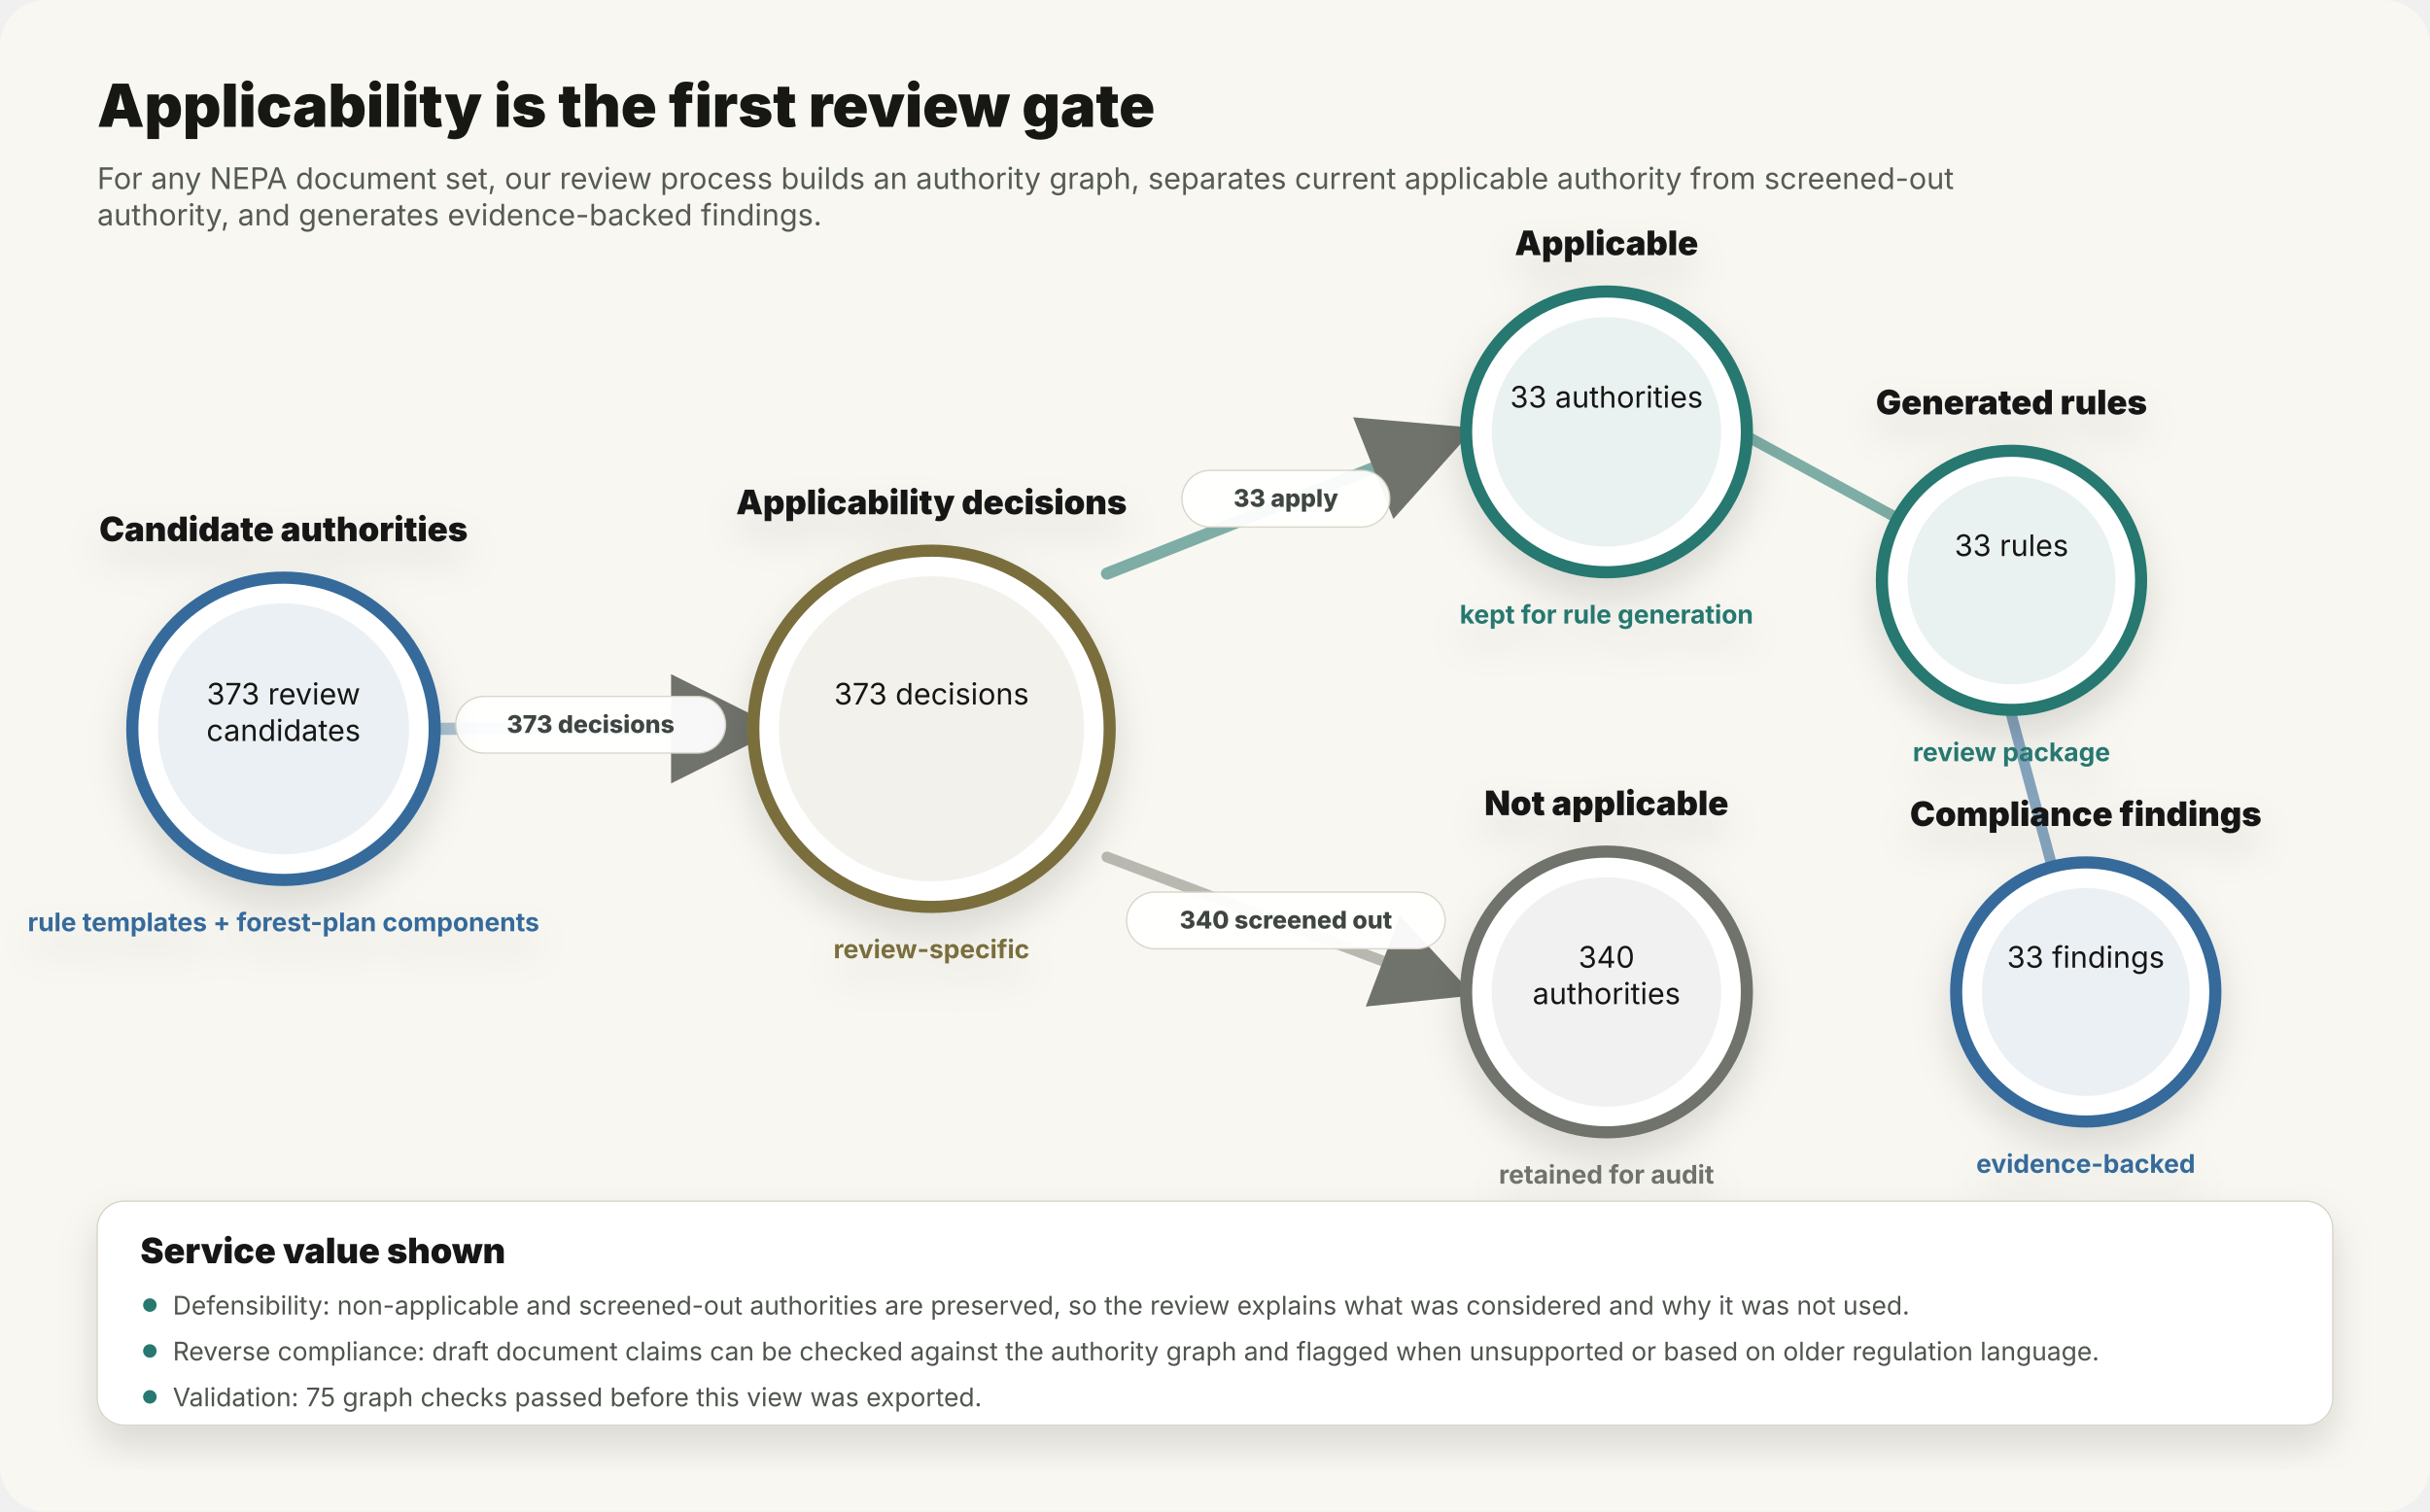
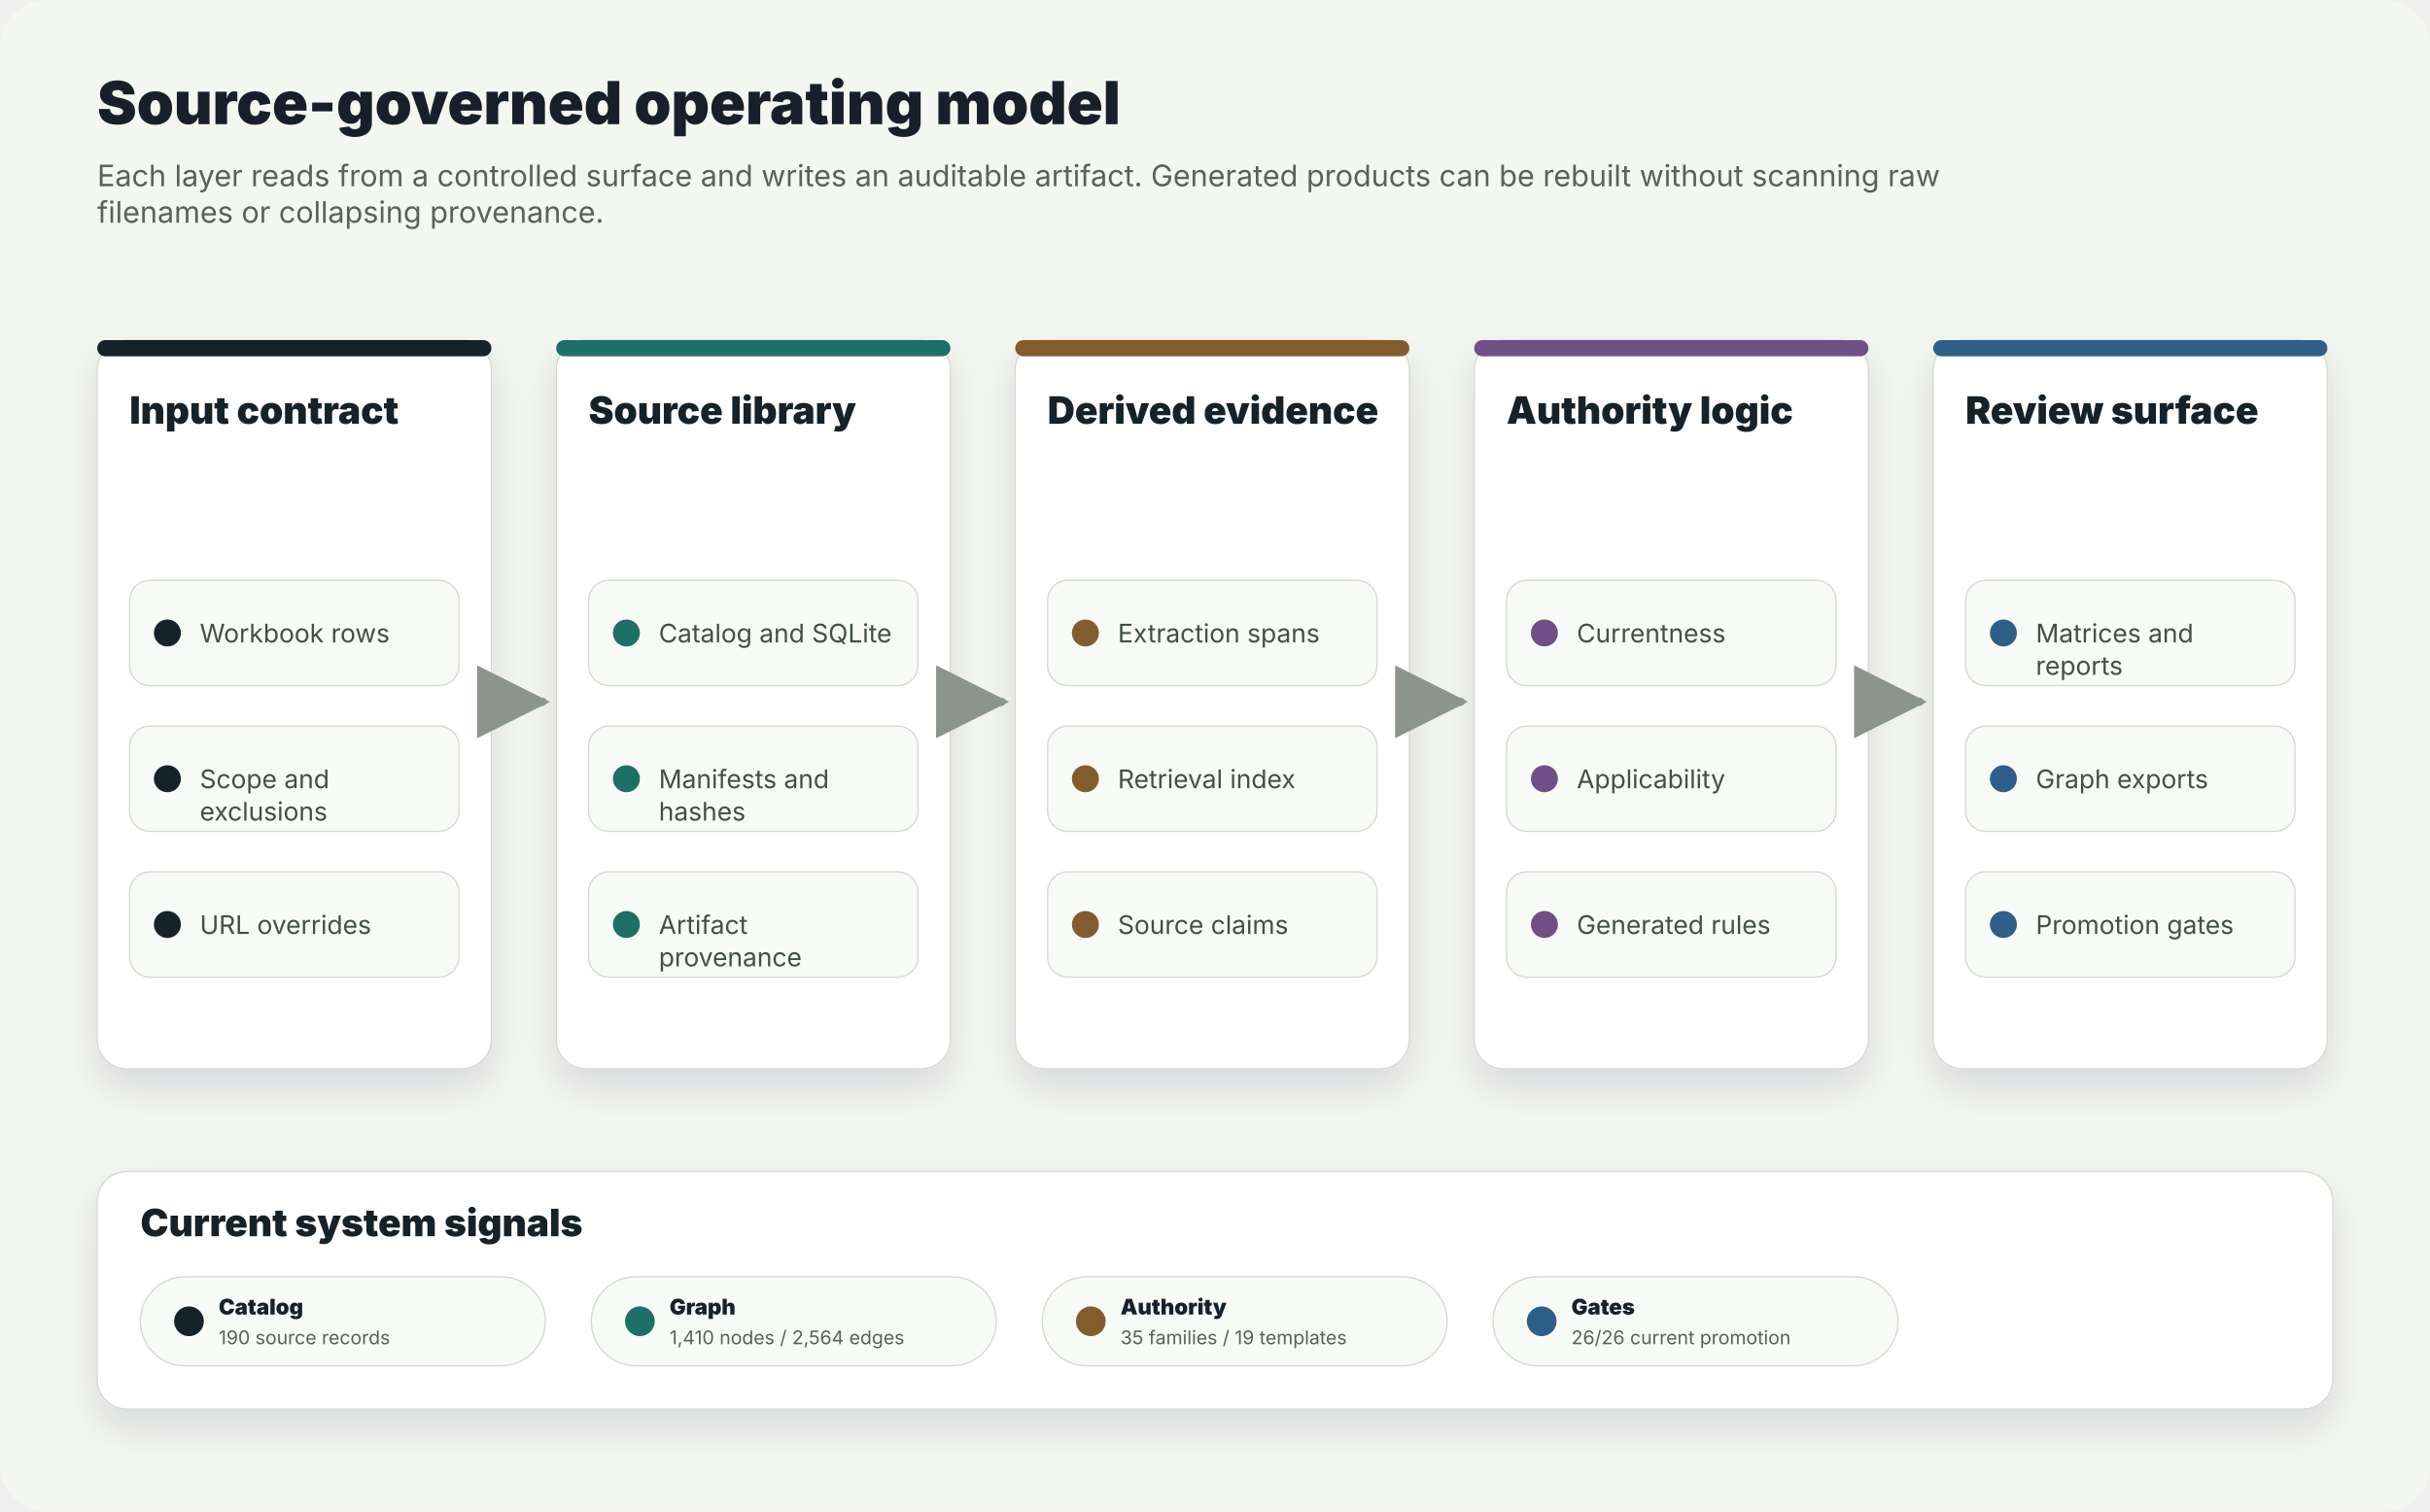
- <svg xmlns="http://www.w3.org/2000/svg" width="1800" height="1120" viewBox="0 0 1800 1120" role="img" aria-label="Applicability graph view with authority decisions">
+ <svg xmlns="http://www.w3.org/2000/svg" width="1800" height="1120" viewBox="0 0 1800 1120" role="img" aria-label="Operating model from source library to review outputs">
  <defs>
-     <filter id="serviceShadow" x="-20%" y="-20%" width="140%" height="140%">
-       <feDropShadow dx="0" dy="14" stdDeviation="14" flood-color="#141713" flood-opacity="0.13" />
+     <filter id="shadow" x="-20%" y="-20%" width="140%" height="140%">
+       <feDropShadow dx="0" dy="14" stdDeviation="14" flood-color="#17202a" flood-opacity="0.12" />
    </filter>
-     <marker id="arrowService" viewBox="0 0 10 10" refX="9" refY="5" markerWidth="9" markerHeight="9" orient="auto-start-reverse">
-       <path d="M 0 0 L 10 5 L 0 10 z" fill="#70726c" />
+     <marker id="arrow" viewBox="0 0 10 10" refX="9" refY="5" markerWidth="9" markerHeight="9" orient="auto-start-reverse">
+       <path d="M 0 0 L 10 5 L 0 10 z" fill="#8b948d" />
    </marker>
  </defs>
-   <rect width="1800" height="1120" rx="34" fill="#f8f7f1" />
-   <text x="72" y="94" font-family="Inter, Arial, sans-serif" font-size="44" font-weight="850" fill="#171713">Applicability is the first review gate</text>
-   <text x="72" y="140" text-anchor="start" font-family="Inter, Arial, sans-serif" font-size="22" fill="#555b54">For any NEPA document set, our review process builds an authority graph, separates current applicable authority from screened-out</text>
-   <text x="72" y="167" text-anchor="start" font-family="Inter, Arial, sans-serif" font-size="22" fill="#555b54">authority, and generates evidence-backed findings.</text>
-   <path d="M 305 540 L 570 540" stroke="#739bb6" stroke-width="9" stroke-linecap="round" stroke-opacity="0.58" marker-end="url(#arrowService)" />
-   <g transform="translate(337.5 516)">
-     <rect width="200" height="42" rx="21" fill="#ffffff" stroke="#d8d3c6" opacity="0.95" />
-     <text x="100" y="27" text-anchor="middle" font-family="Inter, Arial, sans-serif" font-size="18" font-weight="800" fill="#3f4540">373 decisions</text>
+   <rect width="1800" height="1120" rx="34" fill="#f4f6f2" />
+   <text x="72" y="92" font-family="Inter, Arial, sans-serif" font-size="44" font-weight="880" fill="#17202a">Source-governed operating model</text>
+   <text x="72" y="138" text-anchor="start" font-family="Inter, Arial, sans-serif" font-size="22" fill="#58615b">Each layer reads from a controlled surface and writes an auditable artifact. Generated products can be rebuilt without scanning raw</text>
+   <text x="72" y="165" text-anchor="start" font-family="Inter, Arial, sans-serif" font-size="22" fill="#58615b">filenames or collapsing provenance.</text>
+   <g transform="translate(72 252)" filter="url(#shadow)">
+     <rect width="292" height="540" rx="22" fill="#ffffff" stroke="#d4d9d0" />
+     <rect width="292" height="12" rx="6" fill="#17202a" />
+     <text x="24" y="62" text-anchor="start" font-family="Inter, Arial, sans-serif" font-size="28" font-weight="880" fill="#17202a">Input contract</text>
+     <g transform="translate(24 178)">
+       <rect width="244" height="78" rx="15" fill="#f8faf7" stroke="#d4d9d0" />
+       <circle cx="28" cy="39" r="10" fill="#17202a" />
+       <text x="52" y="46" text-anchor="start" font-family="Inter, Arial, sans-serif" font-size="19" fill="#435049">Workbook rows</text>
+     </g>
+     <g transform="translate(24 286)">
+       <rect width="244" height="78" rx="15" fill="#f8faf7" stroke="#d4d9d0" />
+       <circle cx="28" cy="39" r="10" fill="#17202a" />
+       <text x="52" y="46" text-anchor="start" font-family="Inter, Arial, sans-serif" font-size="19" fill="#435049">Scope and</text>
+       <text x="52" y="70" text-anchor="start" font-family="Inter, Arial, sans-serif" font-size="19" fill="#435049">exclusions</text>
+     </g>
+     <g transform="translate(24 394)">
+       <rect width="244" height="78" rx="15" fill="#f8faf7" stroke="#d4d9d0" />
+       <circle cx="28" cy="39" r="10" fill="#17202a" />
+       <text x="52" y="46" text-anchor="start" font-family="Inter, Arial, sans-serif" font-size="19" fill="#435049">URL overrides</text>
+     </g>
  </g>
-   <path d="M 820 425 L 1085 320" stroke="#26786f" stroke-width="9" stroke-linecap="round" stroke-opacity="0.58" marker-end="url(#arrowService)" />
-   <g transform="translate(875.5 348.5)">
-     <rect width="154" height="42" rx="21" fill="#ffffff" stroke="#d8d3c6" opacity="0.95" />
-     <text x="77" y="27" text-anchor="middle" font-family="Inter, Arial, sans-serif" font-size="18" font-weight="800" fill="#3f4540">33 apply</text>
+   <g transform="translate(412 252)" filter="url(#shadow)">
+     <rect width="292" height="540" rx="22" fill="#ffffff" stroke="#d4d9d0" />
+     <rect width="292" height="12" rx="6" fill="#1f6f68" />
+     <text x="24" y="62" text-anchor="start" font-family="Inter, Arial, sans-serif" font-size="28" font-weight="880" fill="#17202a">Source library</text>
+     <g transform="translate(24 178)">
+       <rect width="244" height="78" rx="15" fill="#f8faf7" stroke="#d4d9d0" />
+       <circle cx="28" cy="39" r="10" fill="#1f6f68" />
+       <text x="52" y="46" text-anchor="start" font-family="Inter, Arial, sans-serif" font-size="19" fill="#435049">Catalog and SQLite</text>
+     </g>
+     <g transform="translate(24 286)">
+       <rect width="244" height="78" rx="15" fill="#f8faf7" stroke="#d4d9d0" />
+       <circle cx="28" cy="39" r="10" fill="#1f6f68" />
+       <text x="52" y="46" text-anchor="start" font-family="Inter, Arial, sans-serif" font-size="19" fill="#435049">Manifests and</text>
+       <text x="52" y="70" text-anchor="start" font-family="Inter, Arial, sans-serif" font-size="19" fill="#435049">hashes</text>
+     </g>
+     <g transform="translate(24 394)">
+       <rect width="244" height="78" rx="15" fill="#f8faf7" stroke="#d4d9d0" />
+       <circle cx="28" cy="39" r="10" fill="#1f6f68" />
+       <text x="52" y="46" text-anchor="start" font-family="Inter, Arial, sans-serif" font-size="19" fill="#435049">Artifact</text>
+       <text x="52" y="70" text-anchor="start" font-family="Inter, Arial, sans-serif" font-size="19" fill="#435049">provenance</text>
+     </g>
  </g>
-   <path d="M 820 635 L 1085 735" stroke="#8b8a82" stroke-width="8" stroke-linecap="round" stroke-opacity="0.58" marker-end="url(#arrowService)" />
-   <g transform="translate(834.5 661)">
-     <rect width="236" height="42" rx="21" fill="#ffffff" stroke="#d8d3c6" opacity="0.95" />
-     <text x="118" y="27" text-anchor="middle" font-family="Inter, Arial, sans-serif" font-size="18" font-weight="800" fill="#3f4540">340 screened out</text>
+   <g transform="translate(752 252)" filter="url(#shadow)">
+     <rect width="292" height="540" rx="22" fill="#ffffff" stroke="#d4d9d0" />
+     <rect width="292" height="12" rx="6" fill="#835b2f" />
+     <text x="24" y="62" text-anchor="start" font-family="Inter, Arial, sans-serif" font-size="28" font-weight="880" fill="#17202a">Derived evidence</text>
+     <g transform="translate(24 178)">
+       <rect width="244" height="78" rx="15" fill="#f8faf7" stroke="#d4d9d0" />
+       <circle cx="28" cy="39" r="10" fill="#835b2f" />
+       <text x="52" y="46" text-anchor="start" font-family="Inter, Arial, sans-serif" font-size="19" fill="#435049">Extraction spans</text>
+     </g>
+     <g transform="translate(24 286)">
+       <rect width="244" height="78" rx="15" fill="#f8faf7" stroke="#d4d9d0" />
+       <circle cx="28" cy="39" r="10" fill="#835b2f" />
+       <text x="52" y="46" text-anchor="start" font-family="Inter, Arial, sans-serif" font-size="19" fill="#435049">Retrieval index</text>
+     </g>
+     <g transform="translate(24 394)">
+       <rect width="244" height="78" rx="15" fill="#f8faf7" stroke="#d4d9d0" />
+       <circle cx="28" cy="39" r="10" fill="#835b2f" />
+       <text x="52" y="46" text-anchor="start" font-family="Inter, Arial, sans-serif" font-size="19" fill="#435049">Source claims</text>
+     </g>
  </g>
-   <path d="M 1288 320 L 1490 430" stroke="#26786f" stroke-width="8" stroke-linecap="round" stroke-opacity="0.58" marker-end="url(#arrowService)" />
-   <path d="M 1490 530 L 1545 735" stroke="#356a9b" stroke-width="8" stroke-linecap="round" stroke-opacity="0.58" marker-end="url(#arrowService)" />
-   <g transform="translate(210 540)" filter="url(#serviceShadow)">
-     <circle r="112" fill="#ffffff" stroke="#356a9b" stroke-width="9" />
-     <circle r="93" fill="#356a9b" opacity="0.10" />
-     <text y="-139" text-anchor="middle" font-family="Inter, Arial, sans-serif" font-size="25" font-weight="850" fill="#171713">Candidate authorities</text>
-     <text x="0" y="-18" text-anchor="middle" font-family="Inter, Arial, sans-serif" font-size="22" fill="#171713">373 review</text>
-     <text x="0" y="9" text-anchor="middle" font-family="Inter, Arial, sans-serif" font-size="22" fill="#171713">candidates</text>
-     <text y="150" text-anchor="middle" font-family="Inter, Arial, sans-serif" font-size="19" font-weight="750" fill="#356a9b">rule templates + forest-plan components</text>
+   <g transform="translate(1092 252)" filter="url(#shadow)">
+     <rect width="292" height="540" rx="22" fill="#ffffff" stroke="#d4d9d0" />
+     <rect width="292" height="12" rx="6" fill="#6f4f86" />
+     <text x="24" y="62" text-anchor="start" font-family="Inter, Arial, sans-serif" font-size="28" font-weight="880" fill="#17202a">Authority logic</text>
+     <g transform="translate(24 178)">
+       <rect width="244" height="78" rx="15" fill="#f8faf7" stroke="#d4d9d0" />
+       <circle cx="28" cy="39" r="10" fill="#6f4f86" />
+       <text x="52" y="46" text-anchor="start" font-family="Inter, Arial, sans-serif" font-size="19" fill="#435049">Currentness</text>
+     </g>
+     <g transform="translate(24 286)">
+       <rect width="244" height="78" rx="15" fill="#f8faf7" stroke="#d4d9d0" />
+       <circle cx="28" cy="39" r="10" fill="#6f4f86" />
+       <text x="52" y="46" text-anchor="start" font-family="Inter, Arial, sans-serif" font-size="19" fill="#435049">Applicability</text>
+     </g>
+     <g transform="translate(24 394)">
+       <rect width="244" height="78" rx="15" fill="#f8faf7" stroke="#d4d9d0" />
+       <circle cx="28" cy="39" r="10" fill="#6f4f86" />
+       <text x="52" y="46" text-anchor="start" font-family="Inter, Arial, sans-serif" font-size="19" fill="#435049">Generated rules</text>
+     </g>
  </g>
-   <g transform="translate(690 540)" filter="url(#serviceShadow)">
-     <circle r="132" fill="#ffffff" stroke="#7a6e3d" stroke-width="9" />
-     <circle r="113" fill="#7a6e3d" opacity="0.10" />
-     <text y="-159" text-anchor="middle" font-family="Inter, Arial, sans-serif" font-size="25" font-weight="850" fill="#171713">Applicability decisions</text>
-     <text x="0" y="-18" text-anchor="middle" font-family="Inter, Arial, sans-serif" font-size="22" fill="#171713">373 decisions</text>
-     <text y="170" text-anchor="middle" font-family="Inter, Arial, sans-serif" font-size="19" font-weight="750" fill="#7a6e3d">review-specific</text>
+   <g transform="translate(1432 252)" filter="url(#shadow)">
+     <rect width="292" height="540" rx="22" fill="#ffffff" stroke="#d4d9d0" />
+     <rect width="292" height="12" rx="6" fill="#2e5e88" />
+     <text x="24" y="62" text-anchor="start" font-family="Inter, Arial, sans-serif" font-size="28" font-weight="880" fill="#17202a">Review surface</text>
+     <g transform="translate(24 178)">
+       <rect width="244" height="78" rx="15" fill="#f8faf7" stroke="#d4d9d0" />
+       <circle cx="28" cy="39" r="10" fill="#2e5e88" />
+       <text x="52" y="46" text-anchor="start" font-family="Inter, Arial, sans-serif" font-size="19" fill="#435049">Matrices and</text>
+       <text x="52" y="70" text-anchor="start" font-family="Inter, Arial, sans-serif" font-size="19" fill="#435049">reports</text>
+     </g>
+     <g transform="translate(24 286)">
+       <rect width="244" height="78" rx="15" fill="#f8faf7" stroke="#d4d9d0" />
+       <circle cx="28" cy="39" r="10" fill="#2e5e88" />
+       <text x="52" y="46" text-anchor="start" font-family="Inter, Arial, sans-serif" font-size="19" fill="#435049">Graph exports</text>
+     </g>
+     <g transform="translate(24 394)">
+       <rect width="244" height="78" rx="15" fill="#f8faf7" stroke="#d4d9d0" />
+       <circle cx="28" cy="39" r="10" fill="#2e5e88" />
+       <text x="52" y="46" text-anchor="start" font-family="Inter, Arial, sans-serif" font-size="19" fill="#435049">Promotion gates</text>
+     </g>
  </g>
-   <g transform="translate(1190 320)" filter="url(#serviceShadow)">
-     <circle r="104" fill="#ffffff" stroke="#26786f" stroke-width="9" />
-     <circle r="85" fill="#26786f" opacity="0.10" />
-     <text y="-131" text-anchor="middle" font-family="Inter, Arial, sans-serif" font-size="25" font-weight="850" fill="#171713">Applicable</text>
-     <text x="0" y="-18" text-anchor="middle" font-family="Inter, Arial, sans-serif" font-size="22" fill="#171713">33 authorities</text>
-     <text y="142" text-anchor="middle" font-family="Inter, Arial, sans-serif" font-size="19" font-weight="750" fill="#26786f">kept for rule generation</text>
-   </g>
-   <g transform="translate(1190 735)" filter="url(#serviceShadow)">
-     <circle r="104" fill="#ffffff" stroke="#70726c" stroke-width="9" />
-     <circle r="85" fill="#70726c" opacity="0.10" />
-     <text y="-131" text-anchor="middle" font-family="Inter, Arial, sans-serif" font-size="25" font-weight="850" fill="#171713">Not applicable</text>
-     <text x="0" y="-18" text-anchor="middle" font-family="Inter, Arial, sans-serif" font-size="22" fill="#171713">340</text>
-     <text x="0" y="9" text-anchor="middle" font-family="Inter, Arial, sans-serif" font-size="22" fill="#171713">authorities</text>
-     <text y="142" text-anchor="middle" font-family="Inter, Arial, sans-serif" font-size="19" font-weight="750" fill="#70726c">retained for audit</text>
-   </g>
-   <g transform="translate(1490 430)" filter="url(#serviceShadow)">
-     <circle r="96" fill="#ffffff" stroke="#26786f" stroke-width="9" />
-     <circle r="77" fill="#26786f" opacity="0.10" />
-     <text y="-123" text-anchor="middle" font-family="Inter, Arial, sans-serif" font-size="25" font-weight="850" fill="#171713">Generated rules</text>
-     <text x="0" y="-18" text-anchor="middle" font-family="Inter, Arial, sans-serif" font-size="22" fill="#171713">33 rules</text>
-     <text y="134" text-anchor="middle" font-family="Inter, Arial, sans-serif" font-size="19" font-weight="750" fill="#26786f">review package</text>
-   </g>
-   <g transform="translate(1545 735)" filter="url(#serviceShadow)">
-     <circle r="96" fill="#ffffff" stroke="#356a9b" stroke-width="9" />
-     <circle r="77" fill="#356a9b" opacity="0.10" />
-     <text y="-123" text-anchor="middle" font-family="Inter, Arial, sans-serif" font-size="25" font-weight="850" fill="#171713">Compliance findings</text>
-     <text x="0" y="-18" text-anchor="middle" font-family="Inter, Arial, sans-serif" font-size="22" fill="#171713">33 findings</text>
-     <text y="134" text-anchor="middle" font-family="Inter, Arial, sans-serif" font-size="19" font-weight="750" fill="#356a9b">evidence-backed</text>
-   </g>
-   <g transform="translate(72 890)" filter="url(#serviceShadow)">
-     <rect width="1656" height="166" rx="20" fill="#ffffff" stroke="#d8d3c6" />
-     <text x="32" y="46" font-family="Inter, Arial, sans-serif" font-size="26" font-weight="850" fill="#171713">Service value shown</text>
-     <circle cx="39" cy="77" r="5" fill="#26786f" />
-     <text x="56" y="84" text-anchor="start" font-family="Inter, Arial, sans-serif" font-size="19" fill="#4f554e">Defensibility: non-applicable and screened-out authorities are preserved, so the review explains what was considered and why it was not used.</text>
-     <circle cx="39" cy="111" r="5" fill="#26786f" />
-     <text x="56" y="118" text-anchor="start" font-family="Inter, Arial, sans-serif" font-size="19" fill="#4f554e">Reverse compliance: draft document claims can be checked against the authority graph and flagged when unsupported or based on older regulation language.</text>
-     <circle cx="39" cy="145" r="5" fill="#26786f" />
-     <text x="56" y="152" text-anchor="start" font-family="Inter, Arial, sans-serif" font-size="19" fill="#4f554e">Validation: 75 graph checks passed before this view was exported.</text>
+   <path d="M 364 520 L 402 520" stroke="#8b948d" stroke-width="6" stroke-linecap="round" marker-end="url(#arrow)" />
+   <path d="M 704 520 L 742 520" stroke="#8b948d" stroke-width="6" stroke-linecap="round" marker-end="url(#arrow)" />
+   <path d="M 1044 520 L 1082 520" stroke="#8b948d" stroke-width="6" stroke-linecap="round" marker-end="url(#arrow)" />
+   <path d="M 1384 520 L 1422 520" stroke="#8b948d" stroke-width="6" stroke-linecap="round" marker-end="url(#arrow)" />
+   <g transform="translate(72 868)" filter="url(#shadow)">
+     <rect width="1656" height="176" rx="22" fill="#ffffff" stroke="#d4d9d0" />
+     <text x="32" y="48" font-family="Inter, Arial, sans-serif" font-size="28" font-weight="880" fill="#17202a">Current system signals</text>
+     <g transform="translate(32 78)">
+       <rect width="300" height="66" rx="33" fill="#f8faf7" stroke="#d4d9d0" />
+       <circle cx="36" cy="33" r="11" fill="#17202a" />
+       <text x="58" y="28" font-family="Inter, Arial, sans-serif" font-size="16" font-weight="850" fill="#17202a">Catalog</text>
+       <text x="58" y="50" font-family="Inter, Arial, sans-serif" font-size="14" fill="#58615b">190 source records</text>
+     </g>
+     <g transform="translate(366 78)">
+       <rect width="300" height="66" rx="33" fill="#f8faf7" stroke="#d4d9d0" />
+       <circle cx="36" cy="33" r="11" fill="#1f6f68" />
+       <text x="58" y="28" font-family="Inter, Arial, sans-serif" font-size="16" font-weight="850" fill="#17202a">Graph</text>
+       <text x="58" y="50" font-family="Inter, Arial, sans-serif" font-size="14" fill="#58615b">1,410 nodes / 2,564 edges</text>
+     </g>
+     <g transform="translate(700 78)">
+       <rect width="300" height="66" rx="33" fill="#f8faf7" stroke="#d4d9d0" />
+       <circle cx="36" cy="33" r="11" fill="#835b2f" />
+       <text x="58" y="28" font-family="Inter, Arial, sans-serif" font-size="16" font-weight="850" fill="#17202a">Authority</text>
+       <text x="58" y="50" font-family="Inter, Arial, sans-serif" font-size="14" fill="#58615b">35 families / 19 templates</text>
+     </g>
+     <g transform="translate(1034 78)">
+       <rect width="300" height="66" rx="33" fill="#f8faf7" stroke="#d4d9d0" />
+       <circle cx="36" cy="33" r="11" fill="#2e5e88" />
+       <text x="58" y="28" font-family="Inter, Arial, sans-serif" font-size="16" font-weight="850" fill="#17202a">Gates</text>
+       <text x="58" y="50" font-family="Inter, Arial, sans-serif" font-size="14" fill="#58615b">26/26 current promotion</text>
+     </g>
  </g>
</svg>
